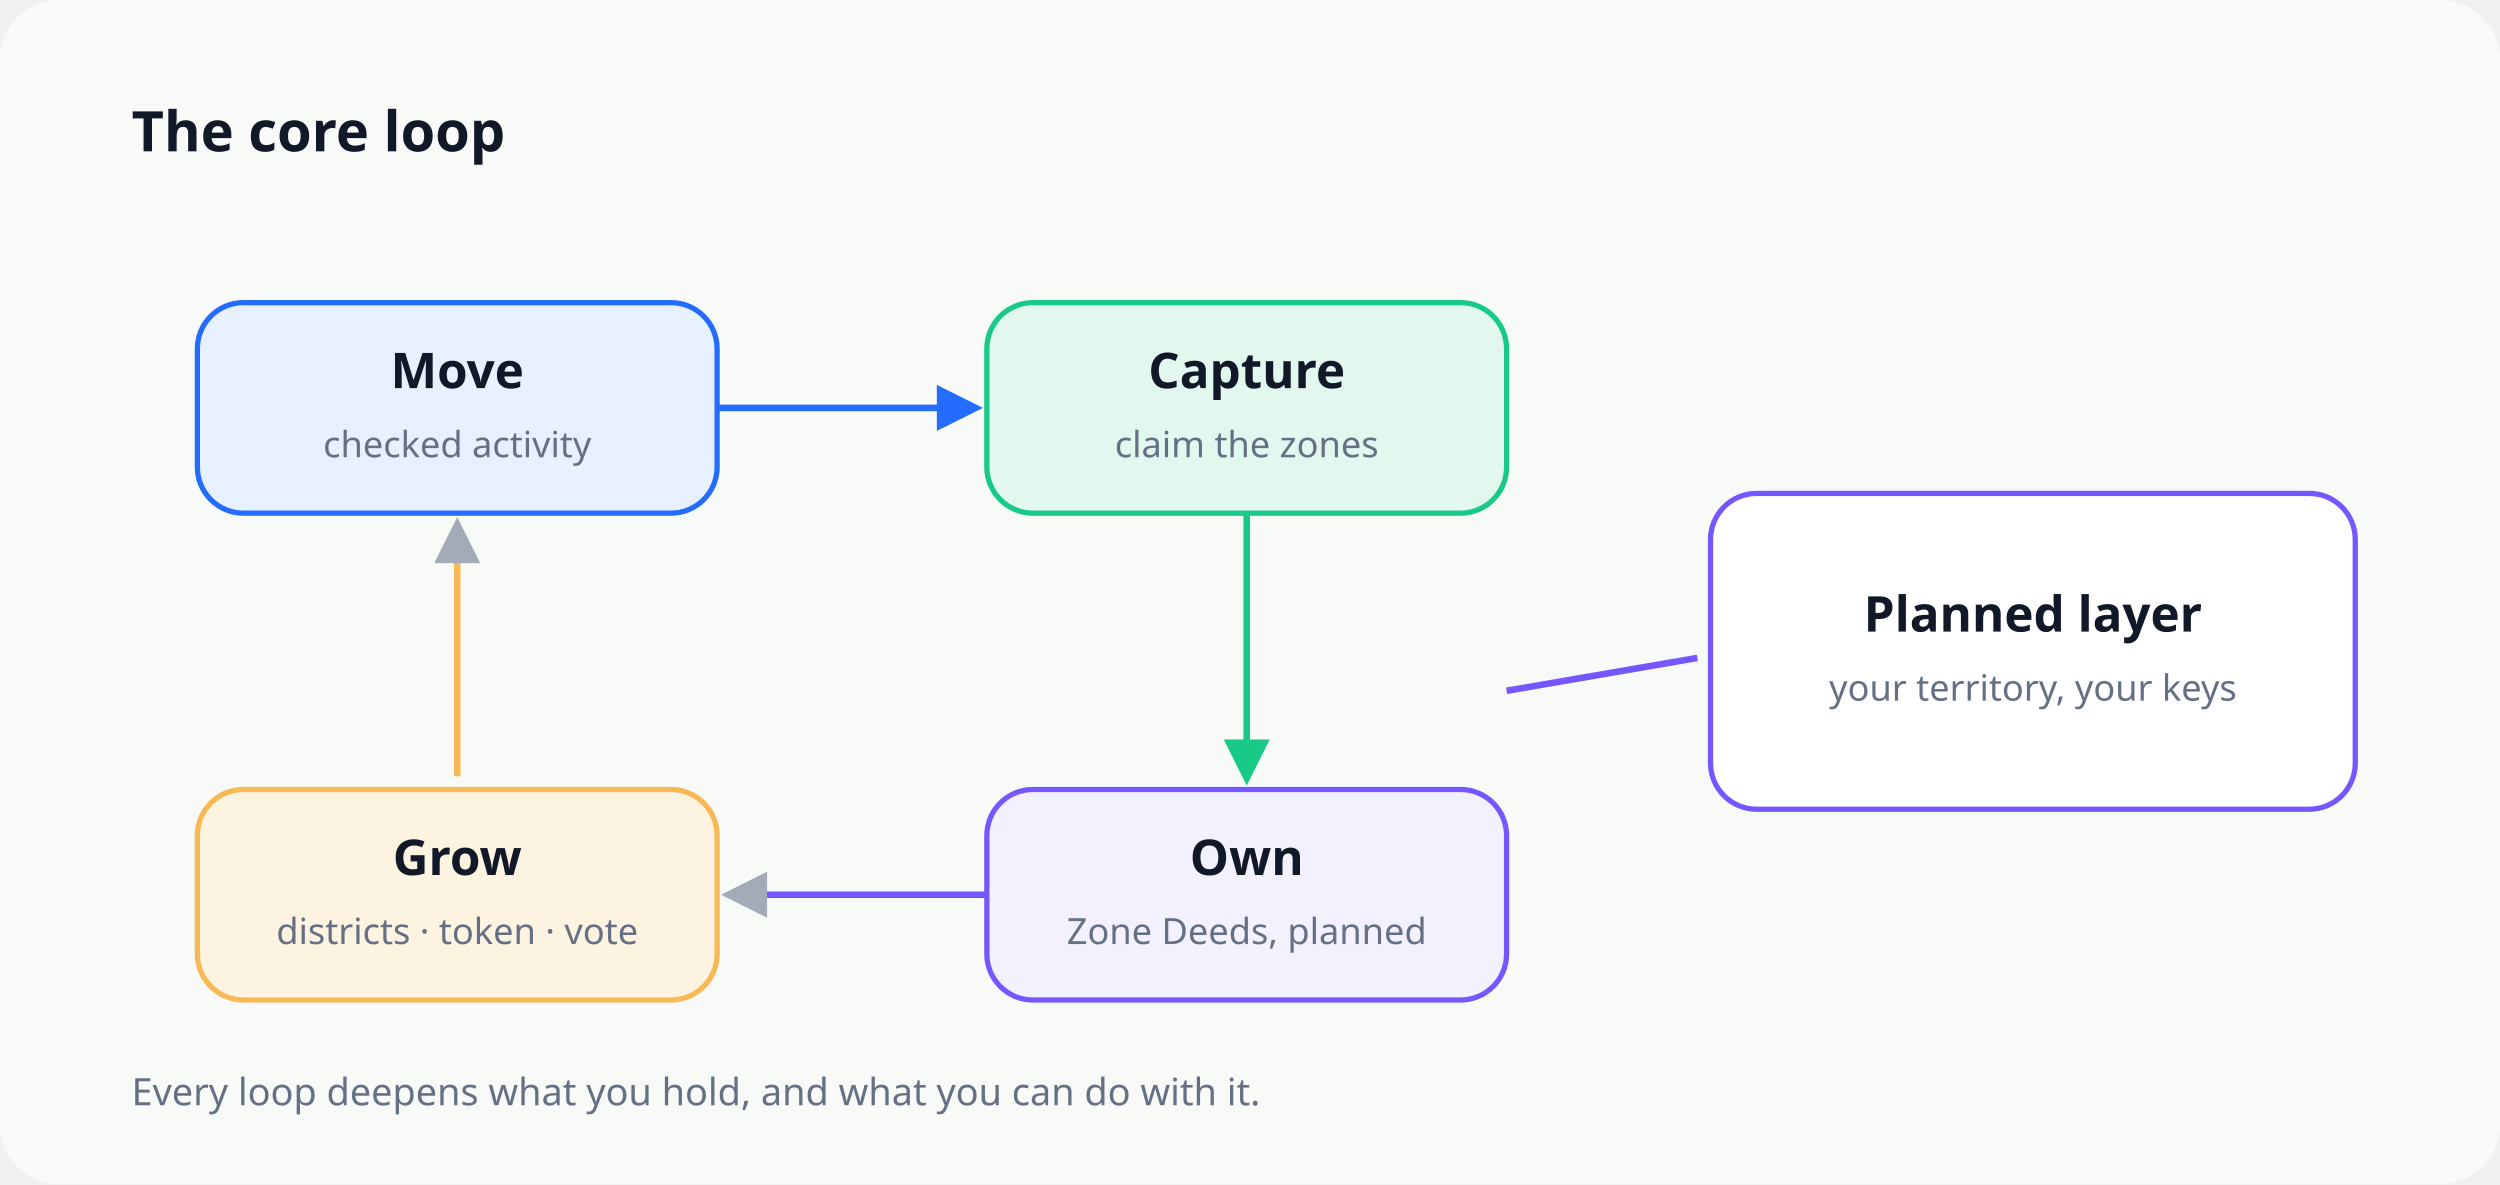
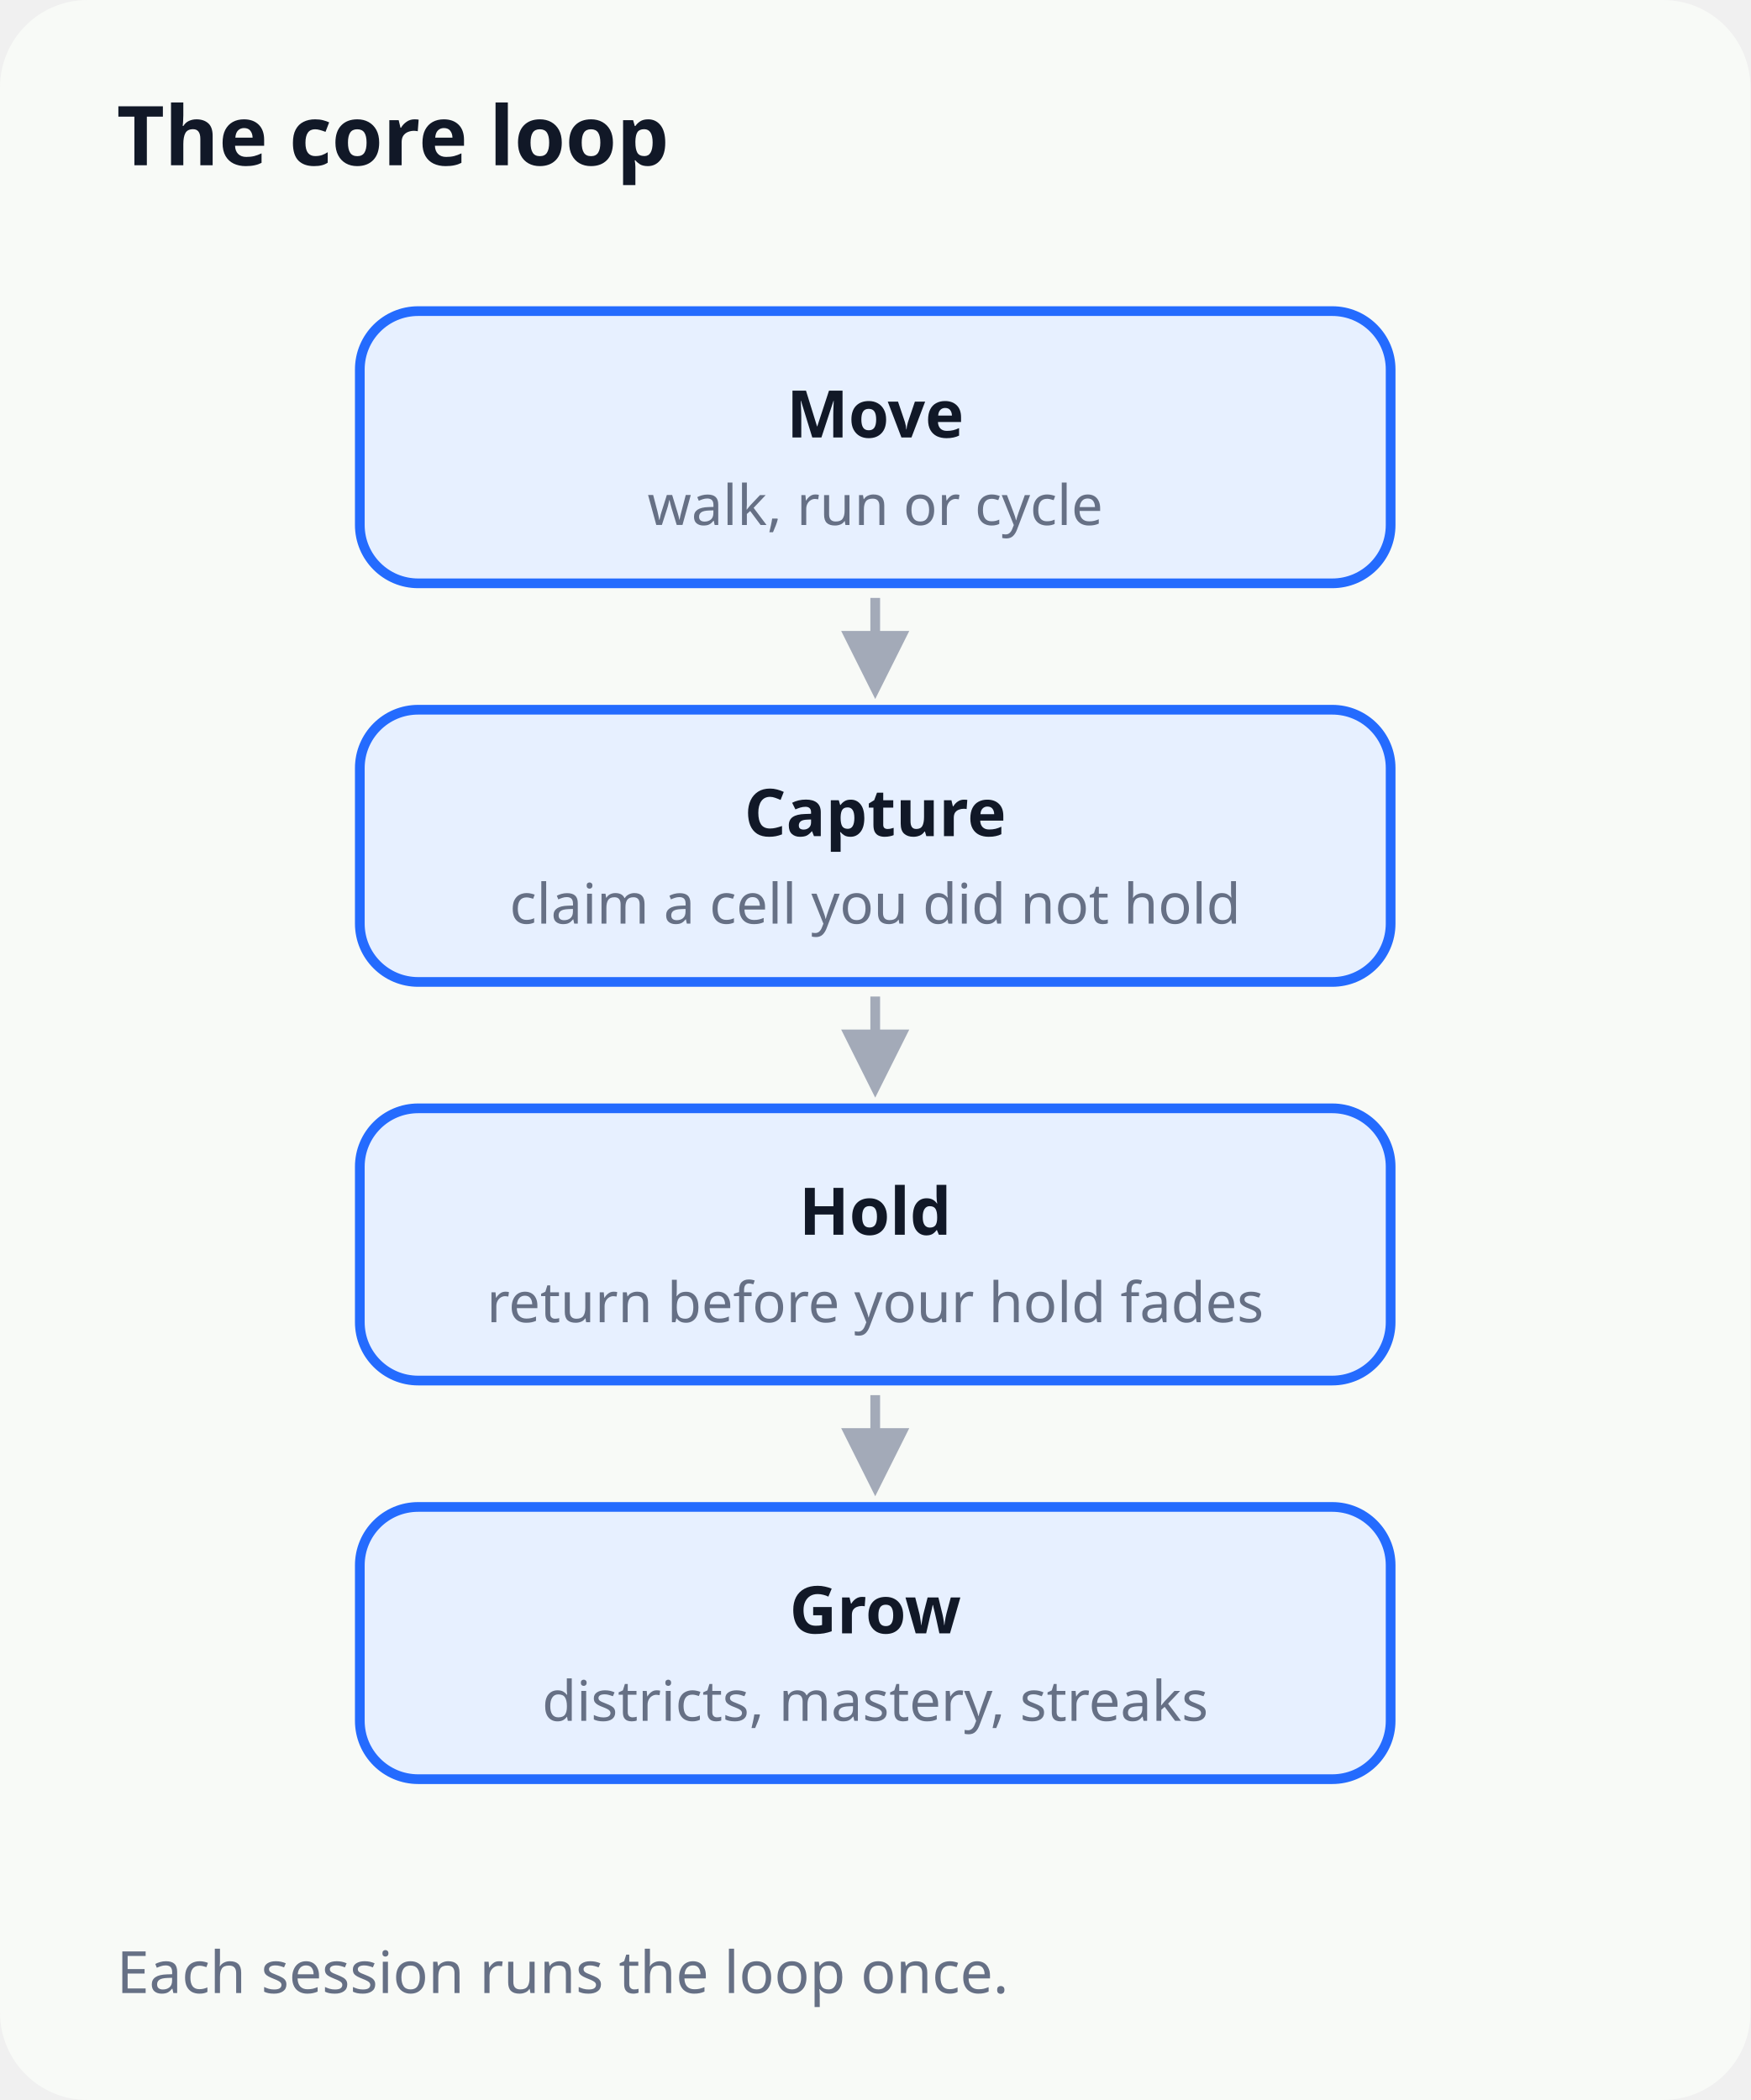
- <svg xmlns="http://www.w3.org/2000/svg" viewBox="0 0 760 360" role="img" aria-labelledby="t">
+ <svg xmlns="http://www.w3.org/2000/svg" viewBox="0 0 360 432" role="img" aria-labelledby="coreloop-t coreloop-d">
+   <rect width="360" height="432" rx="18" fill="#F8FAF7" />
+   <text x="24" y="34" font-family="Sora, 'Plus Jakarta Sans', system-ui, sans-serif" font-size="17" font-weight="800" fill="#111827">The core loop</text>
  <defs>
-     <marker id="arr" viewBox="0 0 10 10" refX="8" refY="5" markerWidth="7" markerHeight="7" orient="auto-start-reverse">
+     <marker id="a" viewBox="0 0 10 10" refX="8" refY="5" markerWidth="7" markerHeight="7" orient="auto-start-reverse">
      <path d="M0,0 L10,5 L0,10 z" fill="#A3AAB8" />
    </marker>
-     <marker id="arrB" viewBox="0 0 10 10" refX="8" refY="5" markerWidth="7" markerHeight="7" orient="auto-start-reverse">
-       <path d="M0,0 L10,5 L0,10 z" fill="#246BFE" />
-     </marker>
-     <marker id="arrG" viewBox="0 0 10 10" refX="8" refY="5" markerWidth="7" markerHeight="7" orient="auto-start-reverse">
-       <path d="M0,0 L10,5 L0,10 z" fill="#18C987" />
-     </marker>
  </defs>
-   <rect width="760" height="360" rx="18" fill="#F8FAF7" />
-   <text x="40" y="46" font-family="Sora, 'Plus Jakarta Sans', system-ui, sans-serif" font-size="17" font-weight="800" fill="#111827">The core loop</text>
-   <rect x="60" y="92" width="158" height="64" rx="14" fill="#E7F0FF" stroke="#246BFE" stroke-width="1.6" />
-   <text x="139" y="118" text-anchor="middle" font-family="Sora, 'Plus Jakarta Sans', system-ui, sans-serif" font-size="15" font-weight="700" fill="#111827">Move</text>
-   <text x="139" y="139" text-anchor="middle" font-family="Sora, 'Plus Jakarta Sans', system-ui, sans-serif" font-size="11" fill="#667085">checked activity</text>
-   <rect x="300" y="92" width="158" height="64" rx="14" fill="#E2F8EF" stroke="#18C987" stroke-width="1.6" />
-   <text x="379" y="118" text-anchor="middle" font-family="Sora, 'Plus Jakarta Sans', system-ui, sans-serif" font-size="15" font-weight="700" fill="#111827">Capture</text>
-   <text x="379" y="139" text-anchor="middle" font-family="Sora, 'Plus Jakarta Sans', system-ui, sans-serif" font-size="11" fill="#667085">claim the zones</text>
-   <rect x="300" y="240" width="158" height="64" rx="14" fill="#F4F1FF" stroke="#7657FF" stroke-width="1.6" />
-   <text x="379" y="266" text-anchor="middle" font-family="Sora, 'Plus Jakarta Sans', system-ui, sans-serif" font-size="15" font-weight="700" fill="#111827">Own</text>
-   <text x="379" y="287" text-anchor="middle" font-family="Sora, 'Plus Jakarta Sans', system-ui, sans-serif" font-size="11" fill="#667085">Zone Deeds, planned</text>
-   <rect x="60" y="240" width="158" height="64" rx="14" fill="#FDF3E1" stroke="#F7B955" stroke-width="1.6" />
-   <text x="139" y="266" text-anchor="middle" font-family="Sora, 'Plus Jakarta Sans', system-ui, sans-serif" font-size="15" font-weight="700" fill="#111827">Grow</text>
-   <text x="139" y="287" text-anchor="middle" font-family="Sora, 'Plus Jakarta Sans', system-ui, sans-serif" font-size="11" fill="#667085">districts · token · vote</text>
-   <path d="M 218 124 L 296 124" fill="none" stroke="#246BFE" stroke-width="2" marker-end="url(#arrB)" />
-   <path d="M 379 156 L 379 236" fill="none" stroke="#18C987" stroke-width="2" marker-end="url(#arrG)" />
-   <path d="M 300 272 L 222 272" fill="none" stroke="#7657FF" stroke-width="2" marker-end="url(#arr)" />
-   <path d="M 139 236 L 139 160" fill="none" stroke="#F7B955" stroke-width="2" marker-end="url(#arr)" />
-   <rect x="520" y="150" width="196" height="96" rx="14" fill="#FFFFFF" stroke="#7657FF" stroke-width="1.6" />
-   <text x="618" y="192" text-anchor="middle" font-family="Sora, 'Plus Jakarta Sans', system-ui, sans-serif" font-size="15" font-weight="700" fill="#111827">Planned layer</text>
-   <text x="618" y="213" text-anchor="middle" font-family="Sora, 'Plus Jakarta Sans', system-ui, sans-serif" font-size="11" fill="#667085">your territory, your keys</text>
-   <path d="M 458 210 L 516 200" fill="none" stroke="#7657FF" stroke-width="2" />
-   <text x="40" y="336" font-family="Sora, 'Plus Jakarta Sans', system-ui, sans-serif" font-size="11.5" fill="#667085">Every loop deepens what you hold, and what you can do with it.</text>
+   <rect x="74" y="64" width="212" height="56" rx="12" fill="#E7F0FF" stroke="#246BFE" stroke-width="2" />
+   <text x="180.0" y="90.0" text-anchor="middle" font-family="Sora, 'Plus Jakarta Sans', system-ui, sans-serif" font-size="13.5" font-weight="700" fill="#111827">Move</text>
+   <text x="180.0" y="108.0" text-anchor="middle" font-family="Sora, 'Plus Jakarta Sans', system-ui, sans-serif" font-size="11.5" fill="#667085">walk, run or cycle</text>
+   <path d="M 180.0 123 L 180.0 141" fill="none" stroke="#A3AAB8" stroke-width="2" marker-end="url(#a)" />
+   <rect x="74" y="146" width="212" height="56" rx="12" fill="#E7F0FF" stroke="#246BFE" stroke-width="2" />
+   <text x="180.0" y="172.0" text-anchor="middle" font-family="Sora, 'Plus Jakarta Sans', system-ui, sans-serif" font-size="13.5" font-weight="700" fill="#111827">Capture</text>
+   <text x="180.0" y="190.0" text-anchor="middle" font-family="Sora, 'Plus Jakarta Sans', system-ui, sans-serif" font-size="11.5" fill="#667085">claim a cell you did not hold</text>
+   <path d="M 180.0 205 L 180.0 223" fill="none" stroke="#A3AAB8" stroke-width="2" marker-end="url(#a)" />
+   <rect x="74" y="228" width="212" height="56" rx="12" fill="#E7F0FF" stroke="#246BFE" stroke-width="2" />
+   <text x="180.0" y="254.0" text-anchor="middle" font-family="Sora, 'Plus Jakarta Sans', system-ui, sans-serif" font-size="13.5" font-weight="700" fill="#111827">Hold</text>
+   <text x="180.0" y="272.0" text-anchor="middle" font-family="Sora, 'Plus Jakarta Sans', system-ui, sans-serif" font-size="11.5" fill="#667085">return before your hold fades</text>
+   <path d="M 180.0 287 L 180.0 305" fill="none" stroke="#A3AAB8" stroke-width="2" marker-end="url(#a)" />
+   <rect x="74" y="310" width="212" height="56" rx="12" fill="#E7F0FF" stroke="#246BFE" stroke-width="2" />
+   <text x="180.0" y="336.0" text-anchor="middle" font-family="Sora, 'Plus Jakarta Sans', system-ui, sans-serif" font-size="13.5" font-weight="700" fill="#111827">Grow</text>
+   <text x="180.0" y="354.0" text-anchor="middle" font-family="Sora, 'Plus Jakarta Sans', system-ui, sans-serif" font-size="11.5" fill="#667085">districts, mastery, streaks</text>
+   <text x="24" y="410" font-family="Sora, 'Plus Jakarta Sans', system-ui, sans-serif" font-size="12" fill="#667085">Each session runs the loop once.</text>
</svg>
